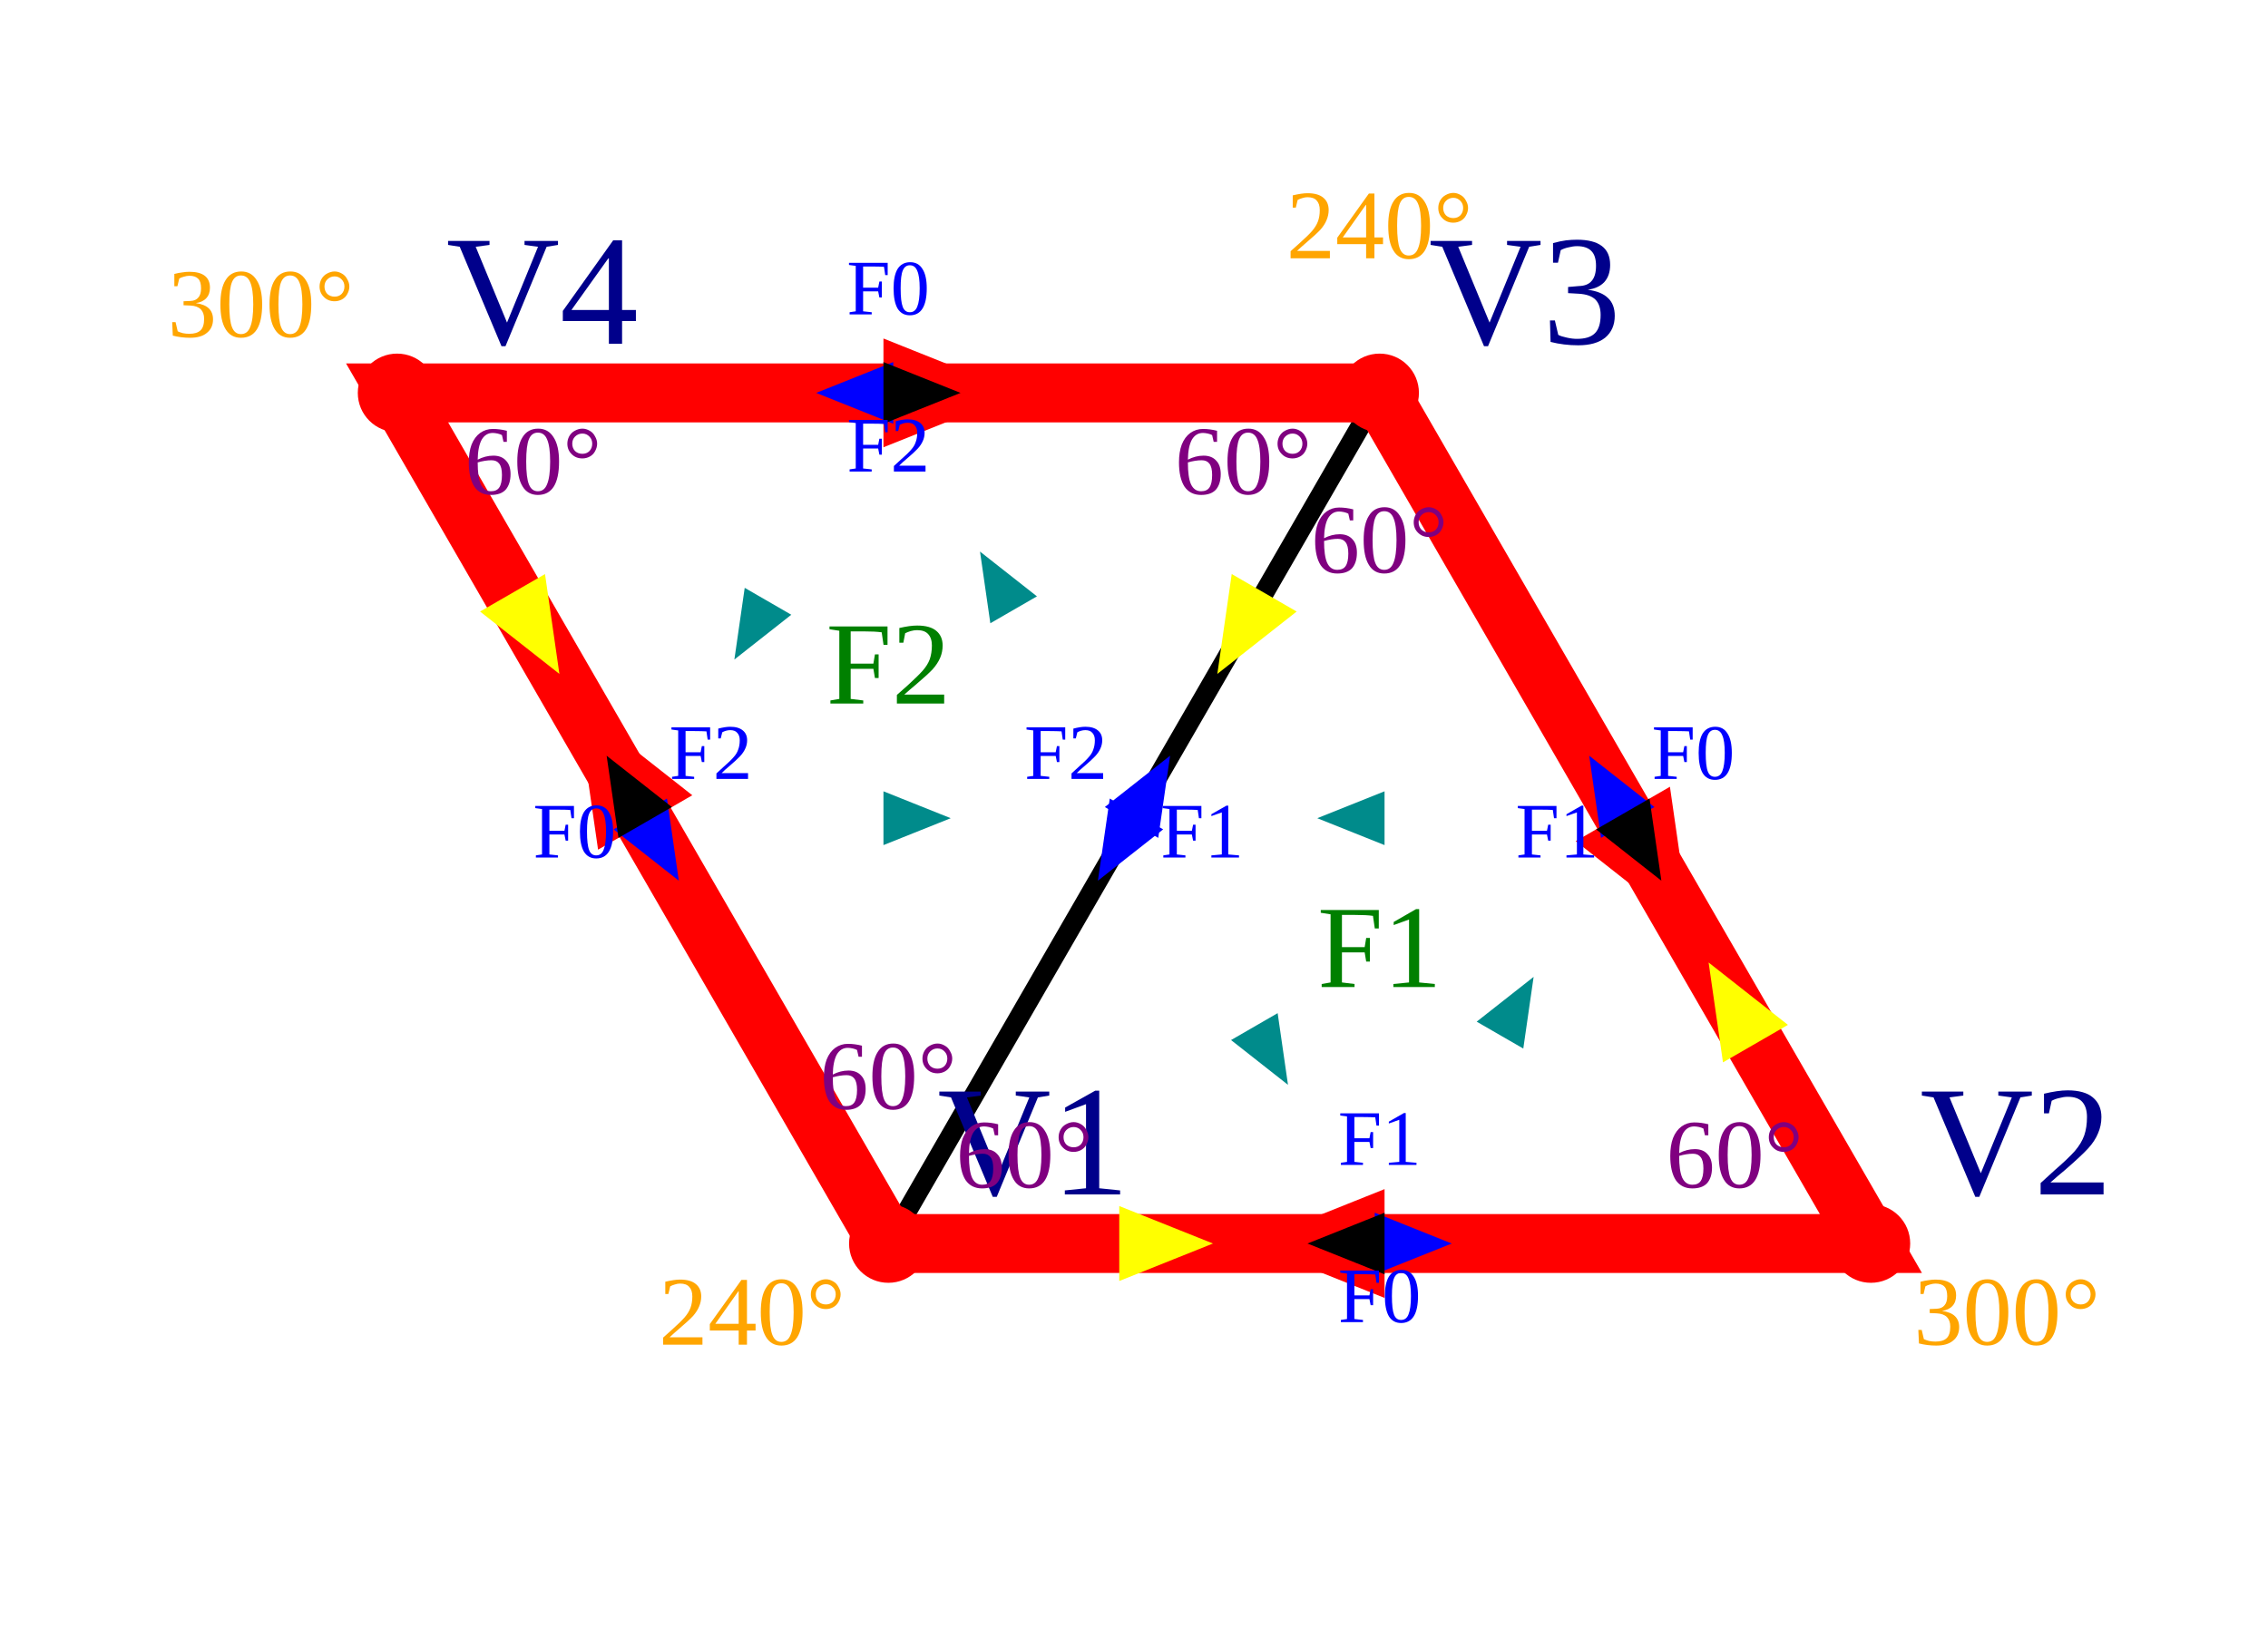
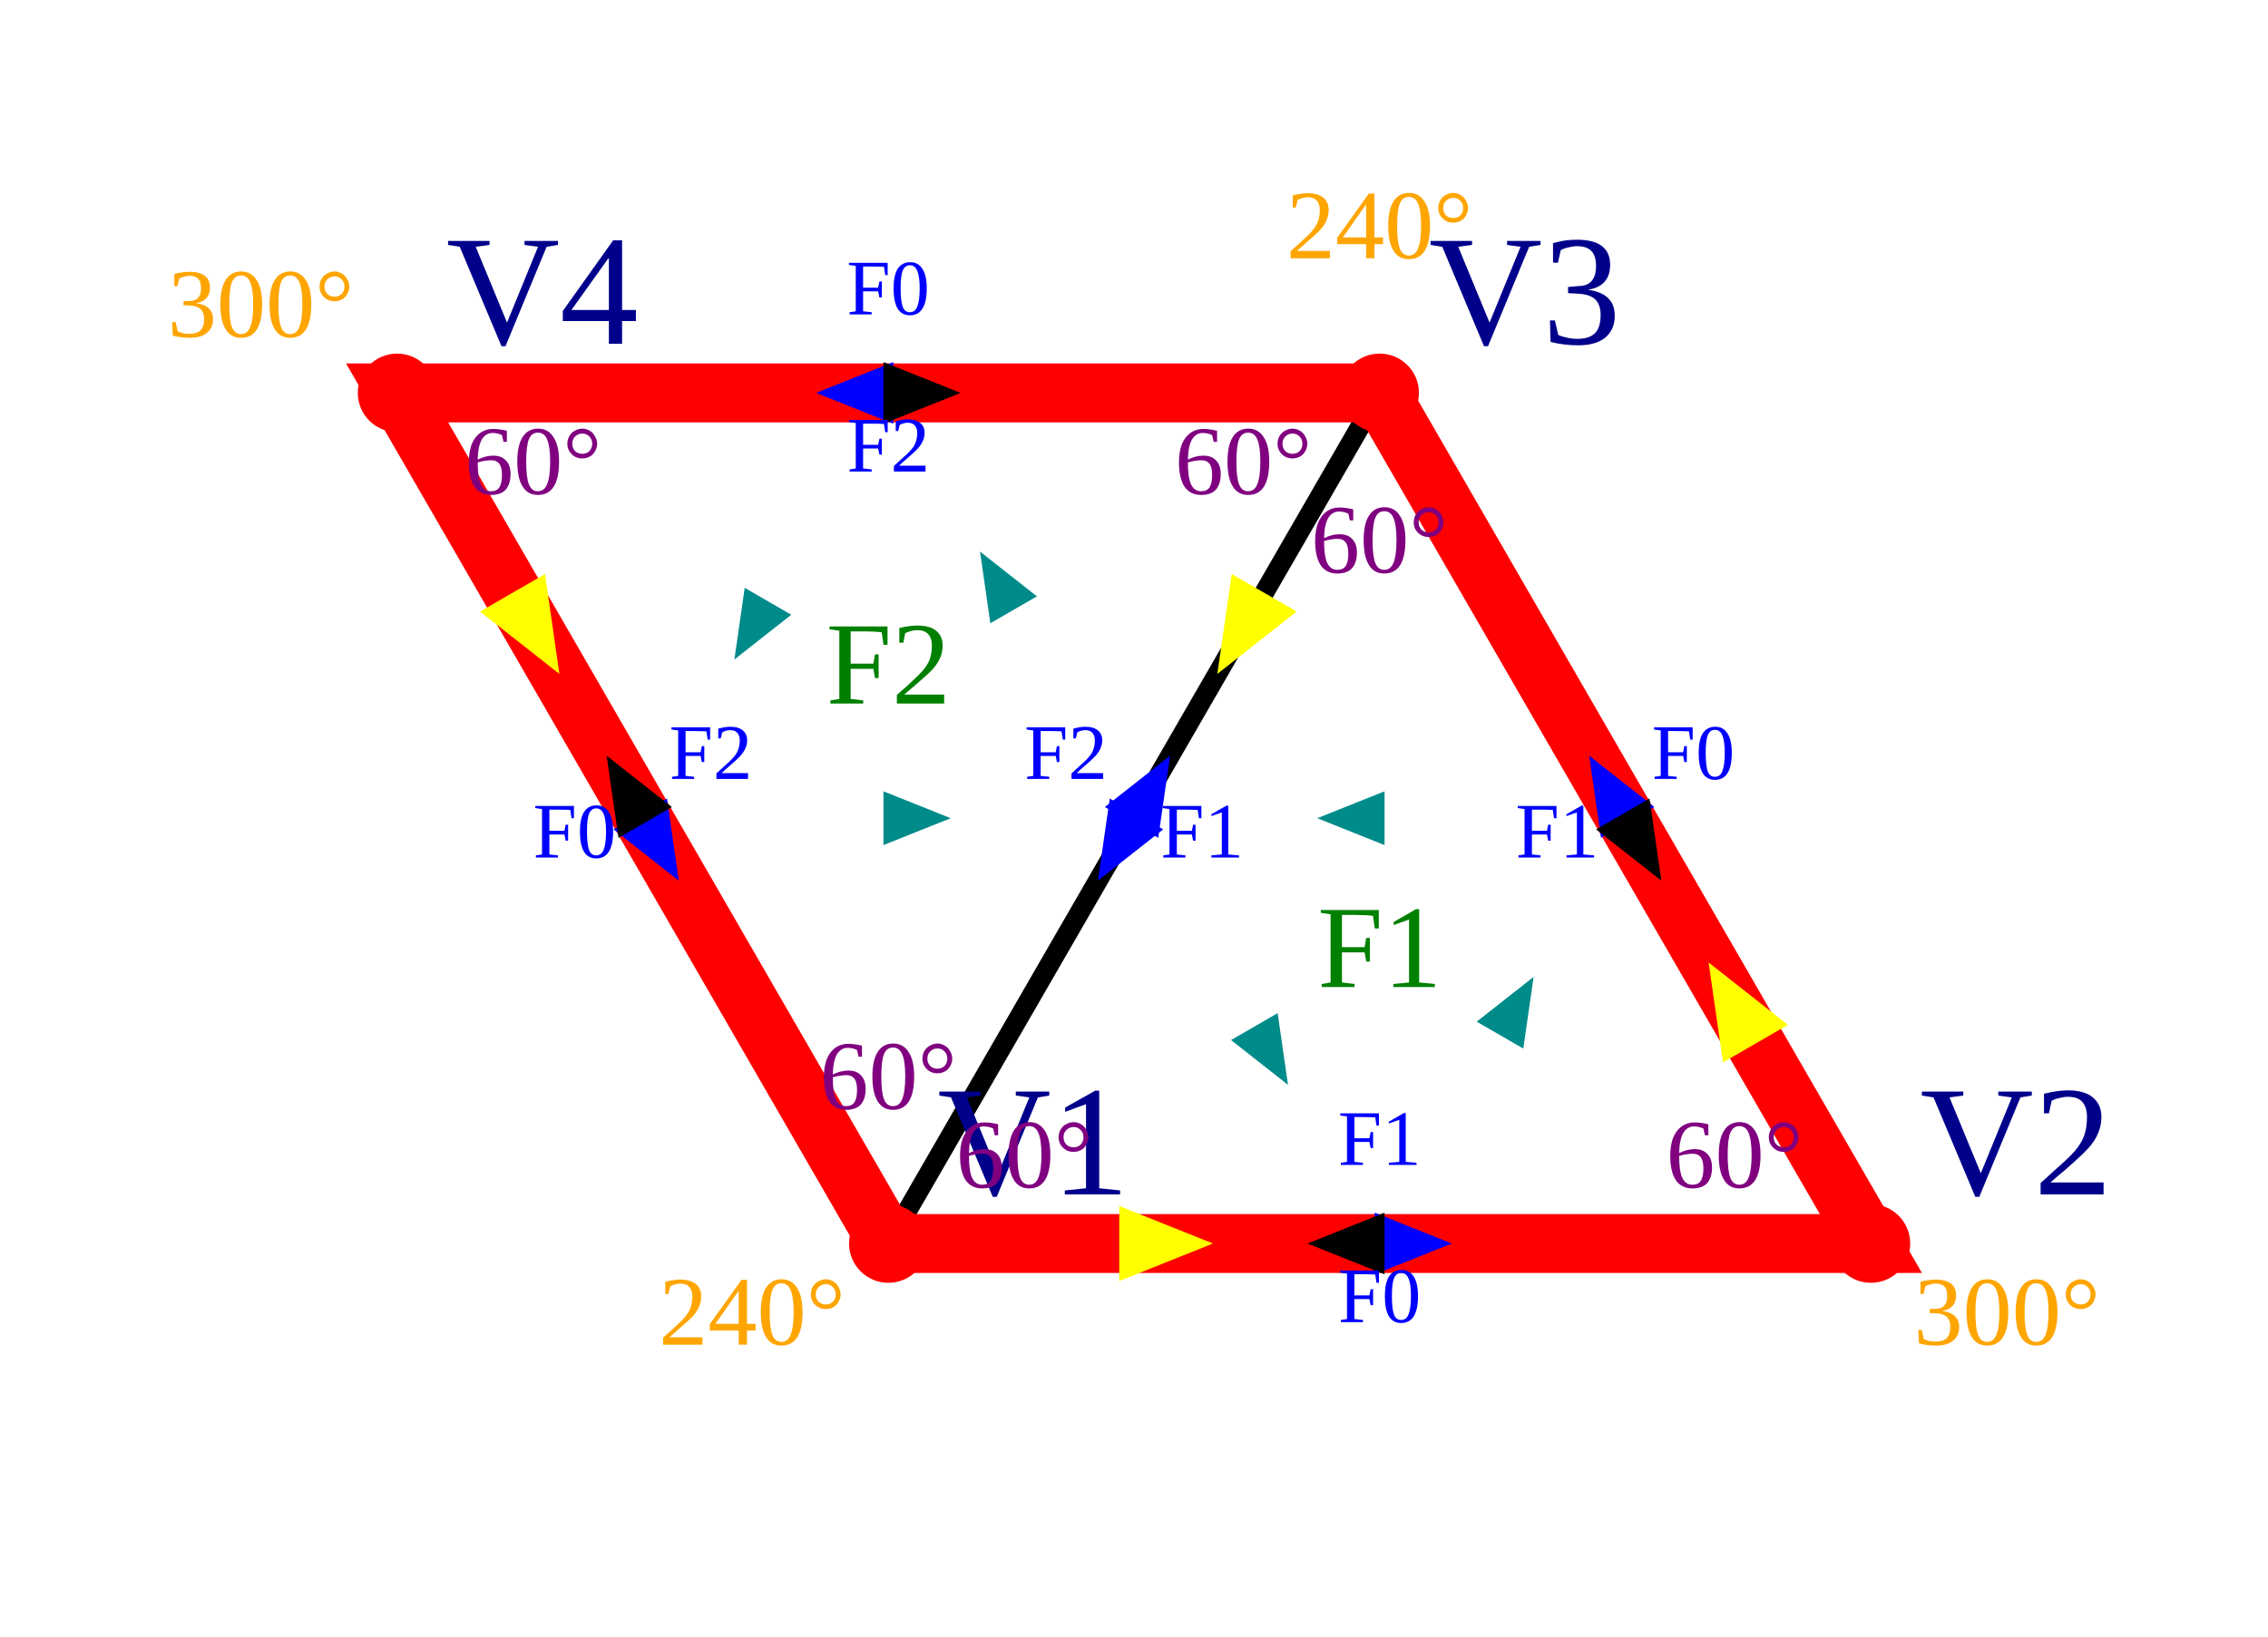
<svg xmlns="http://www.w3.org/2000/svg" width="115" height="83" viewBox="-45 -63.3 115 83.3">
  <g>
    <g stroke-width="1.0" stroke="black">
      <line x1="0" y1="0" x2="50" y2="0" />
      <line x1="50" y1="0" x2="25" y2="-43.3" />
      <line x1="25" y1="-43.3" x2="0" y2="0" />
      <line x1="0" y1="0" x2="-25" y2="-43.3" />
      <line x1="-25" y1="-43.3" x2="25" y2="-43.3" />
    </g>
    <g fill="none" stroke-width="3.0" stroke="red">
      <polygon points="50,0 0,0 -25,-43.3 25,-43.3" />
-     </g>
-     <g stroke-width="0.5" stroke="red" fill="red">
-       <polygon points="19,-0 25,2.4 25,-2.4" />
-       <polygon points="-15.5,-26.846 -14.578,-20.45 -10.422,-22.85" />
-       <polygon points="6,-43.3 0,-45.7 -0,-40.9" />
-       <polygon points="40.5,-16.454 39.578,-22.85 35.422,-20.45" />
    </g>
    <g stroke-width="0.5" stroke="blue" fill="blue">
      <polygon points="28,0 25,-1.2 25,1.2" />
      <polygon points="36,-24.248 36.461,-21.05 38.539,-22.25" />
      <polygon points="11,-19.052 13.539,-21.05 11.461,-22.25" />
      <polygon points="14,-24.248 11.461,-22.25 13.539,-21.05" />
      <polygon points="-3,-43.3 -0,-42.1 0,-44.5" />
      <polygon points="-11,-19.052 -11.461,-22.25 -13.539,-21.05" />
    </g>
    <g stroke-width="0.5" stroke="black" fill="black">
      <polygon points="22,-0 25,1.2 25,-1.2" />
      <polygon points="-14,-24.248 -13.539,-21.05 -11.461,-22.25" />
      <polygon points="3,-43.3 0,-44.5 -0,-42.1" />
      <polygon points="39,-19.052 38.539,-22.25 36.461,-21.05" />
    </g>
    <g stroke-width="0.5" stroke="darkcyan" fill="darkcyan">
      <polygon points="32.5,-12.99 30.384,-11.325 32.116,-10.325" />
      <polygon points="22.5,-21.65 25,-20.65 25,-22.65" />
      <polygon points="20,-8.66 19.616,-11.325 17.884,-10.325" />
      <polygon points="5,-34.64 5.384,-31.975 7.116,-32.975" />
      <polygon points="-7.5,-30.31 -5.384,-31.975 -7.116,-32.975" />
      <polygon points="2.5,-21.65 0,-22.65 -0,-20.65" />
    </g>
    <g stroke-width="1.5" stroke="yellow" fill="yellow">
      <polygon points="14.5,0 12.5,-0.8 12.5,0.8" />
      <polygon points="42.75,-12.557 43.057,-10.425 44.443,-11.225" />
      <polygon points="17.75,-30.743 19.443,-32.075 18.057,-32.875" />
      <polygon points="-17.75,-30.743 -18.057,-32.875 -19.443,-32.075" />
    </g>
    <g fill="blue" alignment-baseline="middle" text-anchor="middle" font-size="4">
      <text x="25" y="-4">F1</text>
      <text x="25" y="4">F0</text>
      <text x="34.036" y="-19.65">F1</text>
      <text x="40.964" y="-23.65">F0</text>
      <text x="15.964" y="-19.65">F1</text>
      <text x="9.036" y="-23.65">F2</text>
      <text x="-15.964" y="-19.65">F0</text>
      <text x="-9.036" y="-23.65">F2</text>
      <text x="0" y="-47.3">F0</text>
      <text x="0" y="-39.3">F2</text>
    </g>
    <g fill="red">
      <circle cx="0" cy="0" r="2.0" />
      <circle cx="50" cy="0" r="2.0" />
      <circle cx="25" cy="-43.3" r="2.0" />
      <circle cx="-25" cy="-43.3" r="2.0" />
    </g>
    <g fill="darkblue" font-size="8">
      <text x="2.5" y="-2.5">V1</text>
      <text x="52.5" y="-2.5">V2</text>
      <text x="27.5" y="-45.8">V3</text>
      <text x="-22.5" y="-45.8">V4</text>
    </g>
    <g dominant-baseline="middle" text-anchor="middle" fill="green" font-size="6">
      <text x="25" y="-14.433">F1</text>
      <text x="0" y="-28.867">F2</text>
    </g>
    <g dominant-baseline="middle" text-anchor="middle" fill="purple" font-size="5">
      <text x="6.928" y="-4">60°</text>
      <text x="43.072" y="-4">60°</text>
      <text x="25" y="-35.3">60°</text>
      <text x="0" y="-8">60°</text>
      <text x="18.072" y="-39.3">60°</text>
      <text x="-18.072" y="-39.3">60°</text>
    </g>
    <g dominant-baseline="middle" text-anchor="middle" fill="orange" font-size="5">
      <text x="56.928" y="4">300°</text>
      <text x="-6.928" y="4">240°</text>
      <text x="-31.928" y="-47.3">300°</text>
      <text x="25" y="-51.3">240°</text>
    </g>
  </g>
</svg>
